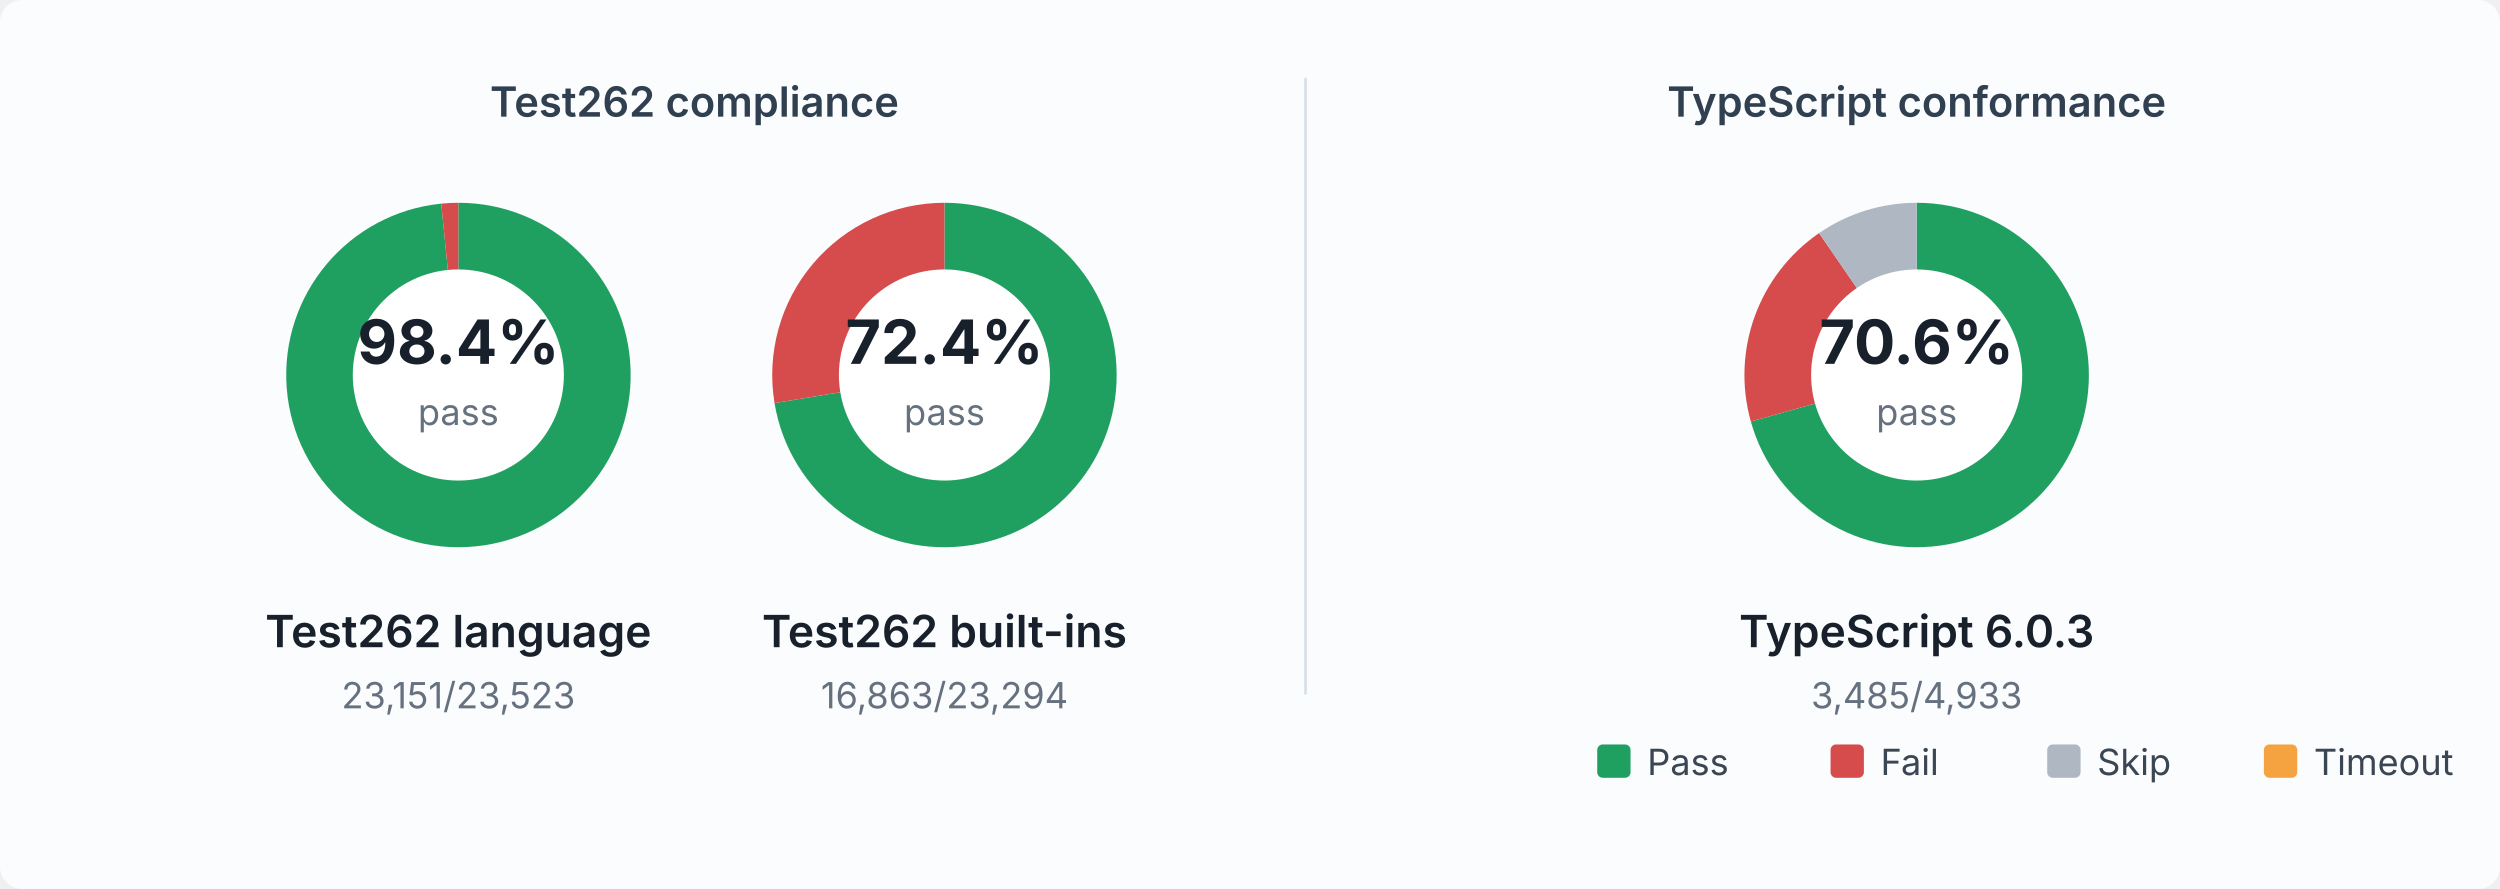
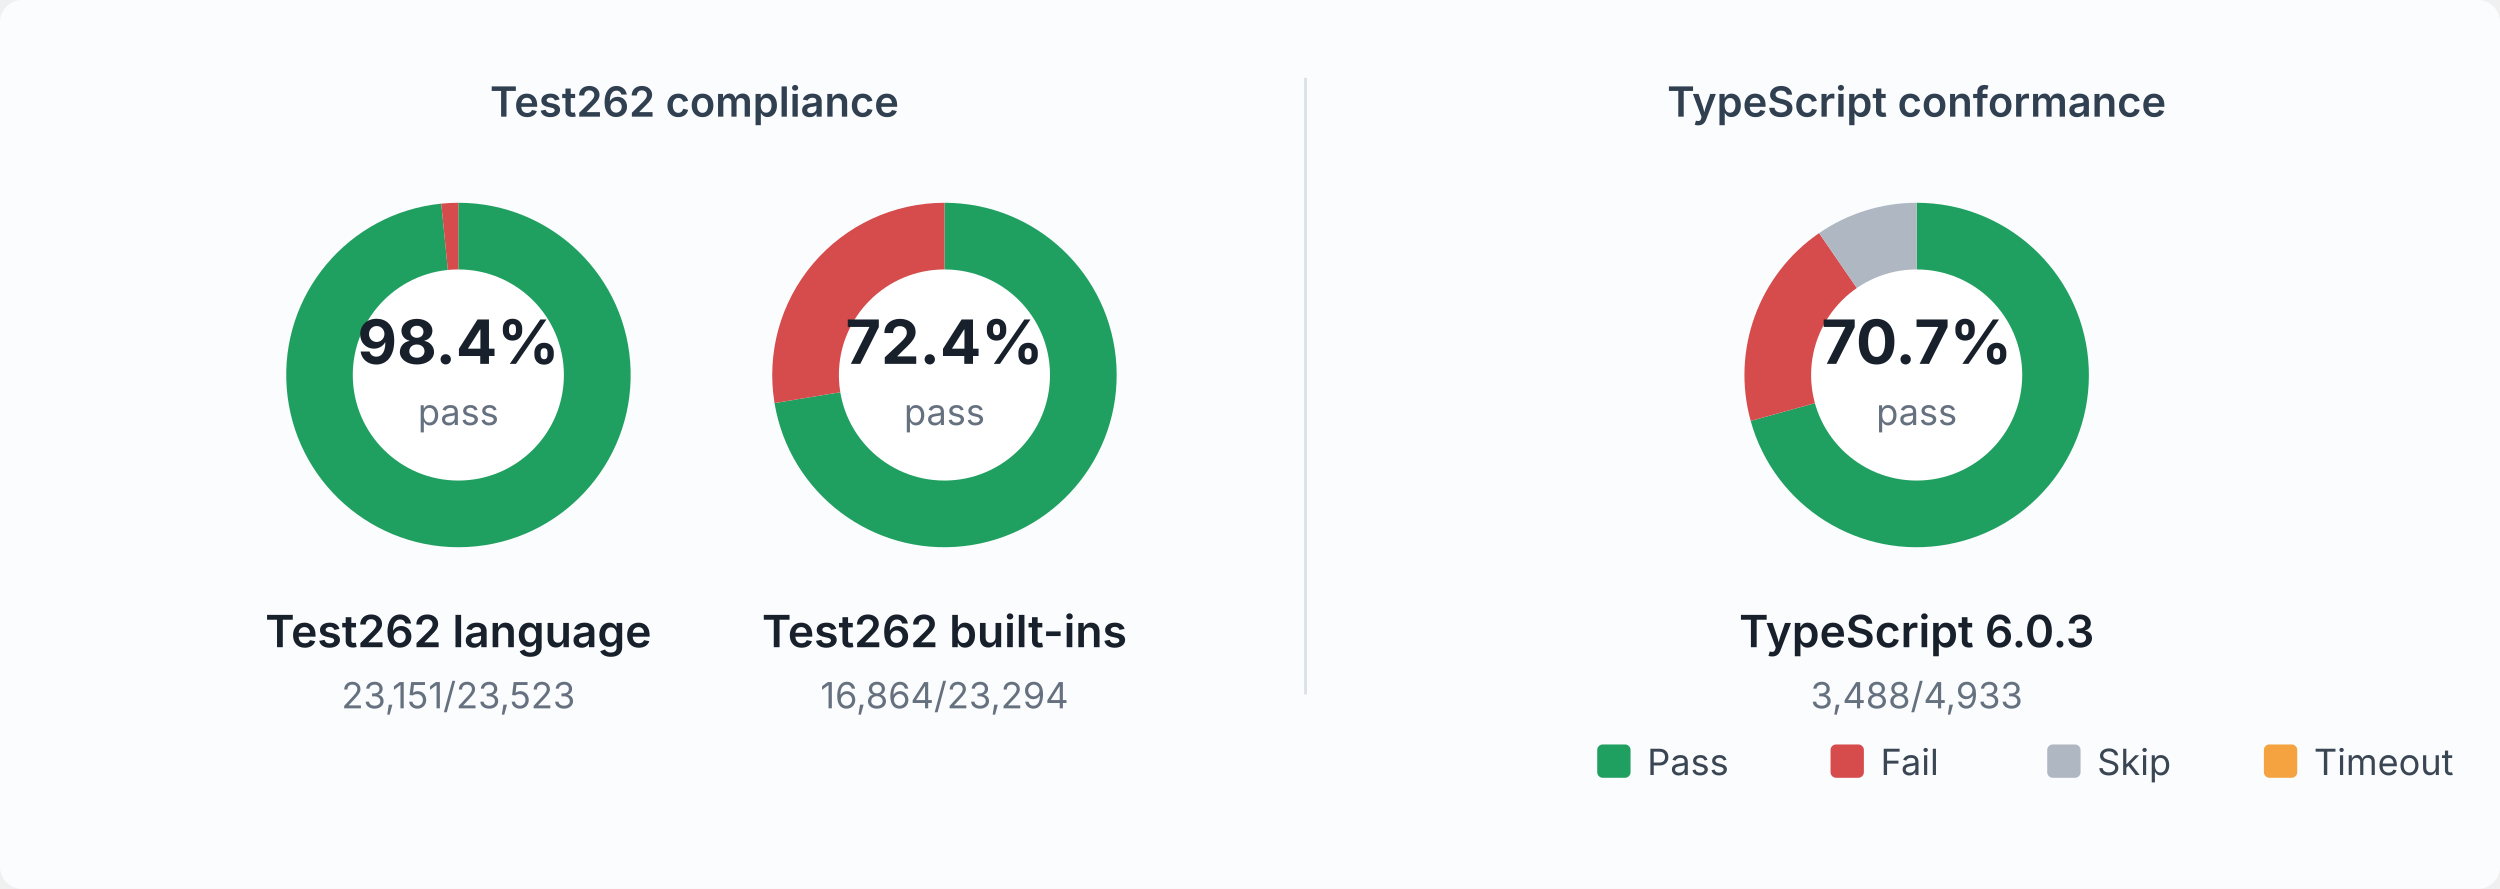
<svg xmlns="http://www.w3.org/2000/svg" width="900" height="320" viewBox="0 0 900 320" role="img" aria-labelledby="title desc">
  <style>
    .bg { fill: #fbfcfe; }
    .group { font: 600 15px system-ui, -apple-system, BlinkMacSystemFont, "Segoe UI", sans-serif; fill: #304050; }
    .title { font: 600 16px system-ui, -apple-system, BlinkMacSystemFont, "Segoe UI", sans-serif; fill: #18212b; }
    .percent { font: 700 22px system-ui, -apple-system, BlinkMacSystemFont, "Segoe UI", sans-serif; fill: #18212b; }
    .caption { font: 13px system-ui, -apple-system, BlinkMacSystemFont, "Segoe UI", sans-serif; fill: #66717f; }
    .legend { font: 13px system-ui, -apple-system, BlinkMacSystemFont, "Segoe UI", sans-serif; fill: #3a4653; }
  </style>
  <rect class="bg" x="0" y="0" width="900" height="320" rx="8" />
  <text x="250" y="42" text-anchor="middle" class="group">Test262 compliance</text>
  <text x="690" y="42" text-anchor="middle" class="group">TypeScript conformance</text>
  <line x1="470" y1="28" x2="470" y2="250" stroke="#d9e0e8" stroke-width="1" />
  <g aria-label="Test262 language">
    <path d="M 165.00 135.00 L 158.85 73.31 A 62.00 62.00 0 1 0 165.00 73.00 Z" fill="#20a060" />
    <path d="M 165.00 135.00 L 165.00 73.00 A 62.00 62.00 0 0 0 158.85 73.31 Z" fill="#d64b4b" />
    <circle cx="165" cy="135" r="38" fill="#ffffff" />
    <text x="165" y="131" text-anchor="middle" class="percent">98.4%</text>
    <text x="165" y="153" text-anchor="middle" class="caption">pass</text>
    <text x="165" y="233" text-anchor="middle" class="title">Test262 language</text>
    <text x="165" y="255" text-anchor="middle" class="caption">23,151/23,523</text>
  </g>
  <g aria-label="Test262 built-ins">
-     <path d="M 340.00 135.00 L 278.83 145.11 A 62.00 62.00 0 1 0 340.00 73.00 Z" fill="#20a060" />
-     <path d="M 340.00 135.00 L 340.00 73.00 A 62.00 62.00 0 0 0 278.83 145.11 Z" fill="#d64b4b" />
+     <path d="M 340.00 135.00 L 278.83 145.10 A 62.00 62.00 0 1 0 340.00 73.00 Z" fill="#20a060" />
+     <path d="M 340.00 135.00 L 340.00 73.00 A 62.00 62.00 0 0 0 278.83 145.10 Z" fill="#d64b4b" />
    <circle cx="340" cy="135" r="38" fill="#ffffff" />
    <text x="340" y="131" text-anchor="middle" class="percent">72.4%</text>
    <text x="340" y="153" text-anchor="middle" class="caption">pass</text>
    <text x="340" y="233" text-anchor="middle" class="title">Test262 built-ins</text>
-     <text x="340" y="255" text-anchor="middle" class="caption">16,863/23,294</text>
+     <text x="340" y="255" text-anchor="middle" class="caption">16,864/23,294</text>
  </g>
  <g aria-label="TypeScript 6.0.3">
-     <path d="M 690.00 135.00 L 630.30 151.75 A 62.00 62.00 0 1 0 690.00 73.00 Z" fill="#20a060" />
-     <path d="M 690.00 135.00 L 654.87 83.92 A 62.00 62.00 0 0 0 630.30 151.75 Z" fill="#d64b4b" />
+     <path d="M 690.00 135.00 L 630.24 151.52 A 62.00 62.00 0 1 0 690.00 73.00 Z" fill="#20a060" />
+     <path d="M 690.00 135.00 L 654.87 83.92 A 62.00 62.00 0 0 0 630.24 151.52 Z" fill="#d64b4b" />
    <path d="M 690.00 135.00 L 690.00 73.00 A 62.00 62.00 0 0 0 654.87 83.92 Z" fill="#aeb7c2" />
    <circle cx="690" cy="135" r="38" fill="#ffffff" />
-     <text x="690" y="131" text-anchor="middle" class="percent">70.6%</text>
+     <text x="690" y="131" text-anchor="middle" class="percent">70.7%</text>
    <text x="690" y="153" text-anchor="middle" class="caption">pass</text>
    <text x="690" y="233" text-anchor="middle" class="title">TypeScript 6.0.3</text>
-     <text x="690" y="255" text-anchor="middle" class="caption">3,485/4,933</text>
+     <text x="690" y="255" text-anchor="middle" class="caption">3,488/4,933</text>
  </g>
  <g transform="translate(575 278)">
    <rect x="0" y="-10" width="12" height="12" fill="#20a060" rx="2" />
    <text x="18" y="1" class="legend">Pass</text>
    <rect x="84" y="-10" width="12" height="12" fill="#d64b4b" rx="2" />
    <text x="102" y="1" class="legend">Fail</text>
    <rect x="162" y="-10" width="12" height="12" fill="#aeb7c2" rx="2" />
    <text x="180" y="1" class="legend">Skip</text>
    <rect x="240" y="-10" width="12" height="12" fill="#f4a340" rx="2" />
    <text x="258" y="1" class="legend">Timeout</text>
  </g>
</svg>
